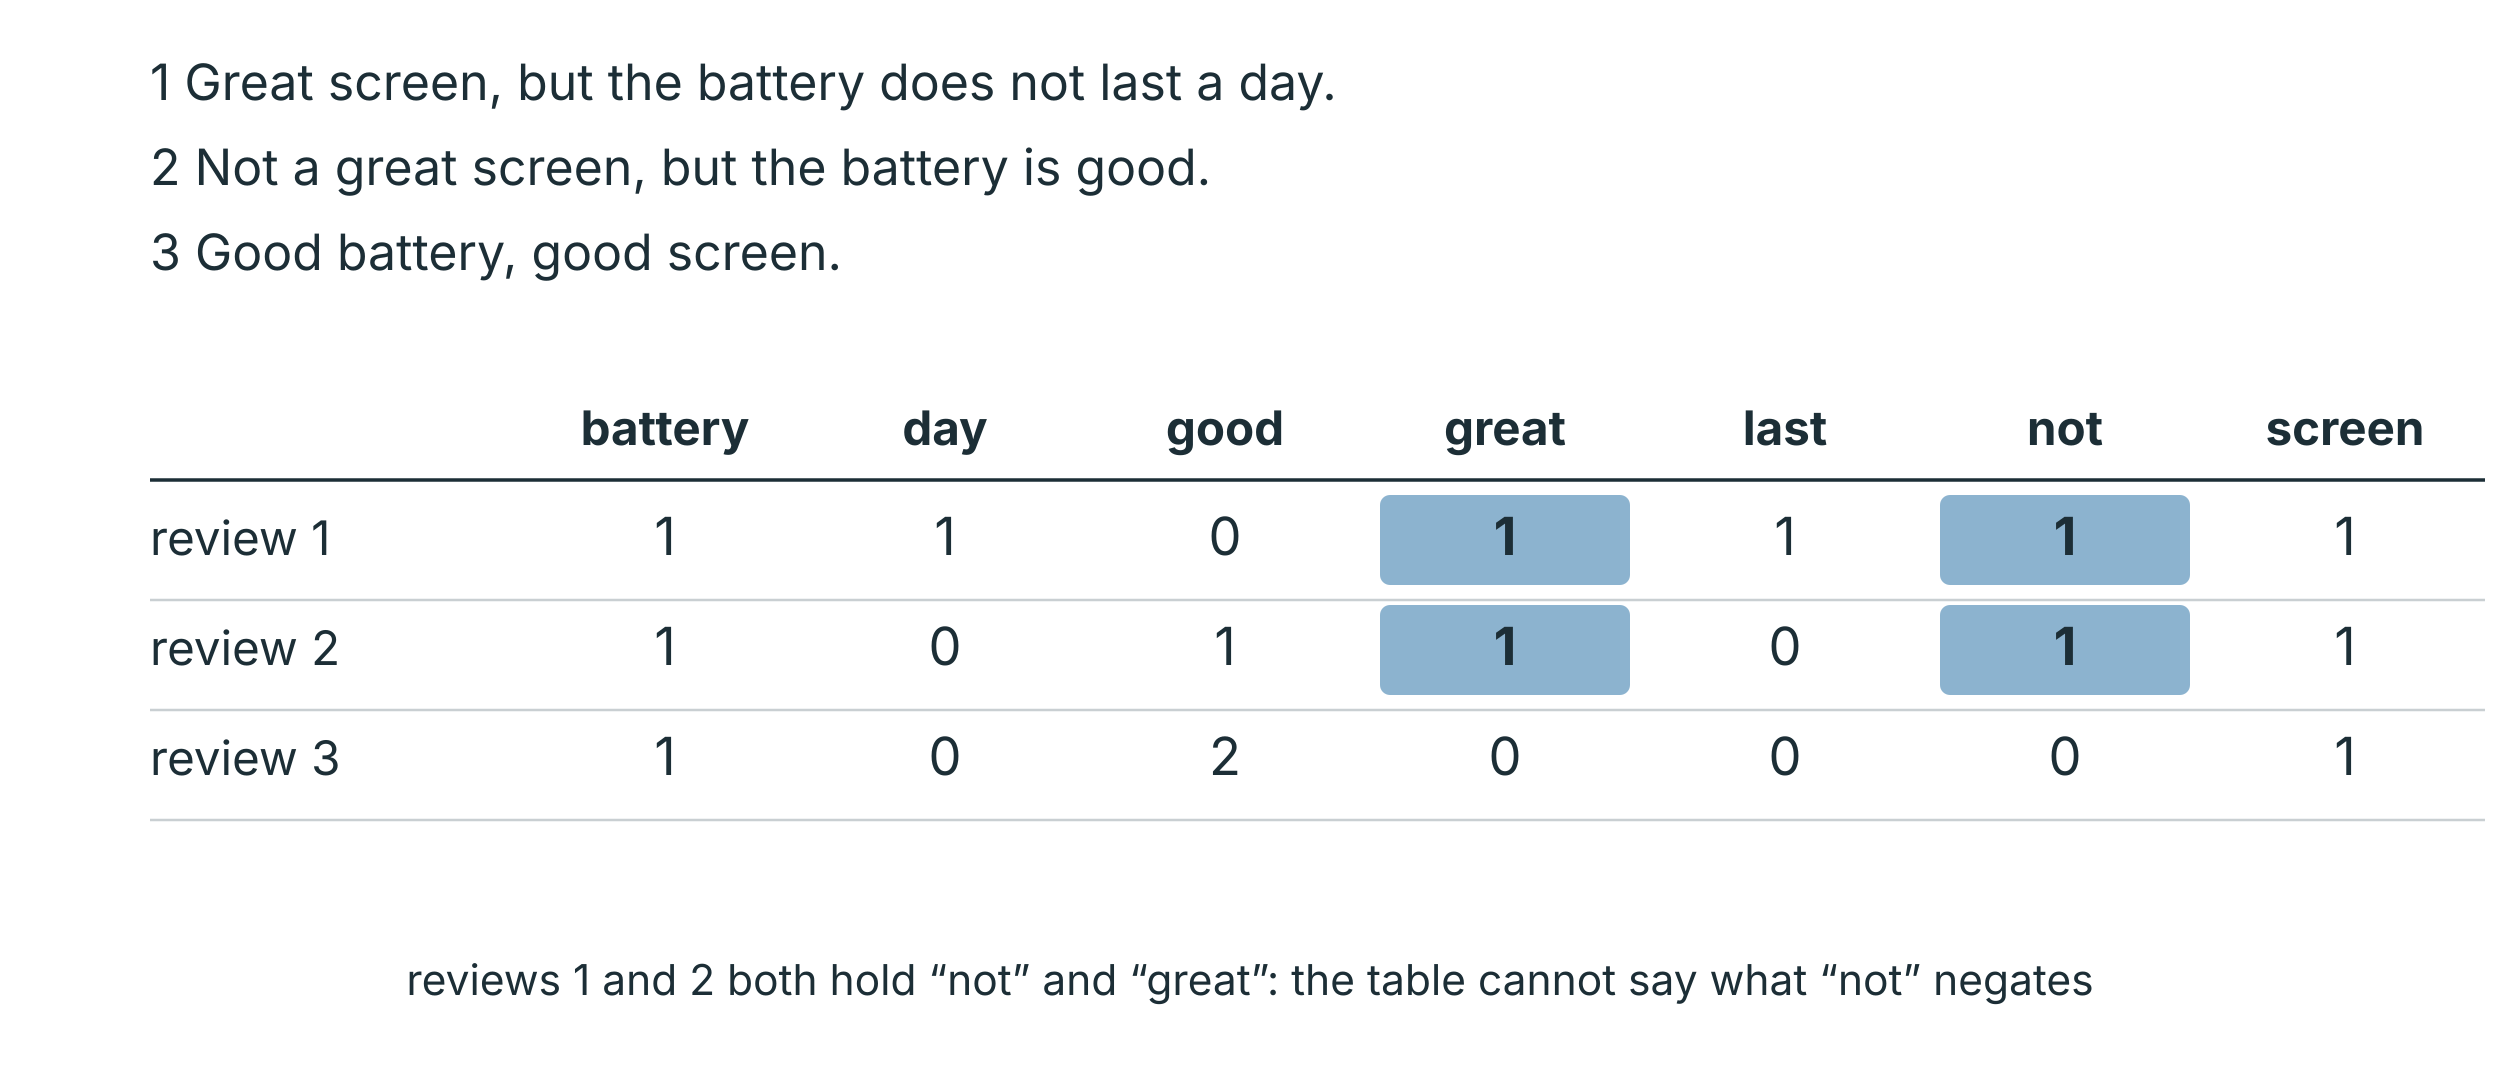
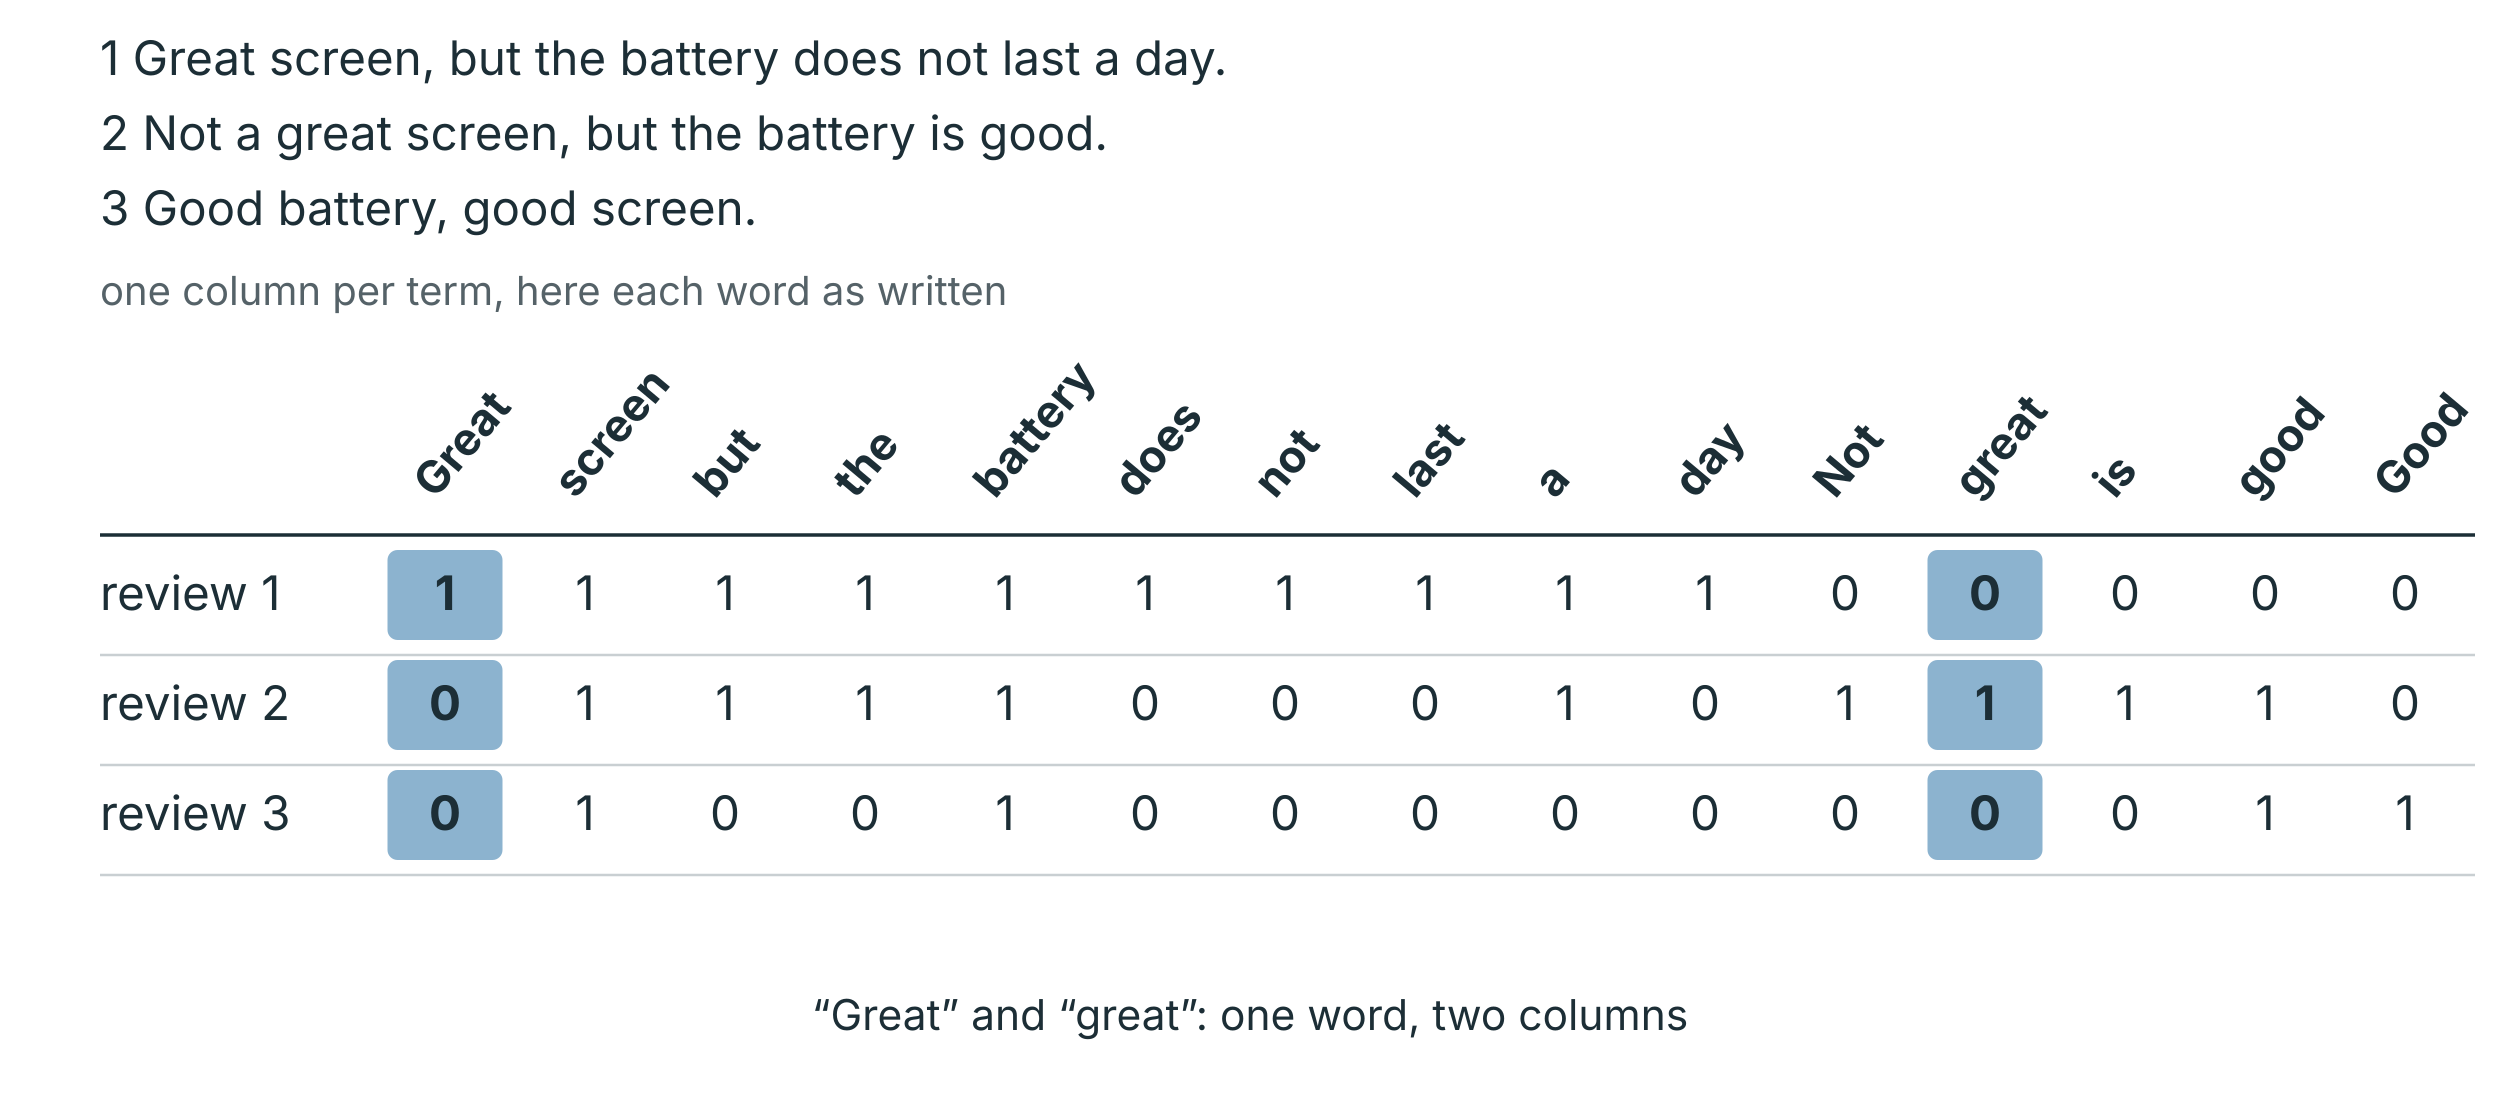
- <svg xmlns="http://www.w3.org/2000/svg" viewBox="0 0 1000 430" font-family="Inter, Arimo, Helvetica, sans-serif">
+ <svg xmlns="http://www.w3.org/2000/svg" viewBox="0 0 1000 440" font-family="Inter, Arimo, Helvetica, sans-serif">
  <defs>
    <marker id="ah" viewBox="0 0 10 10" refX="9" refY="5" markerWidth="7" markerHeight="7" orient="auto-start-reverse">
      <path d="M0,0 L10,5 L0,10 z" fill="#1c2e36" />
    </marker>
    <marker id="ahA" viewBox="0 0 10 10" refX="9" refY="5" markerWidth="7" markerHeight="7" orient="auto-start-reverse">
      <path class="accent-fill" d="M0,0 L10,5 L0,10 z" fill="#00609c" />
    </marker>
  </defs>
  <g data-step="1">
-     <text x="60" y="40" font-size="20" font-weight="normal" text-anchor="start" fill="#1c2e36">1   Great screen, but the battery does not last a day.</text>
-     <text x="60" y="74" font-size="20" font-weight="normal" text-anchor="start" fill="#1c2e36">2   Not a great screen, but the battery is good.</text>
-     <text x="60" y="108" font-size="20" font-weight="normal" text-anchor="start" fill="#1c2e36">3   Good battery, good screen.</text>
+     <text x="40" y="30" font-size="19" font-weight="normal" text-anchor="start" fill="#1c2e36">1   Great screen, but the battery does not last a day.</text>
+     <text x="40" y="60" font-size="19" font-weight="normal" text-anchor="start" fill="#1c2e36">2   Not a great screen, but the battery is good.</text>
+     <text x="40" y="90" font-size="19" font-weight="normal" text-anchor="start" fill="#1c2e36">3   Good battery, good screen.</text>
  </g>
  <g data-step="2">
-     <text x="266.0" y="178" font-size="19" font-weight="bold" text-anchor="middle" fill="#1c2e36">battery</text>
-     <text x="378.0" y="178" font-size="19" font-weight="bold" text-anchor="middle" fill="#1c2e36">day</text>
-     <text x="490.0" y="178" font-size="19" font-weight="bold" text-anchor="middle" fill="#1c2e36">good</text>
-     <text x="602.0" y="178" font-size="19" font-weight="bold" text-anchor="middle" fill="#1c2e36">great</text>
-     <text x="714.0" y="178" font-size="19" font-weight="bold" text-anchor="middle" fill="#1c2e36">last</text>
-     <text x="826.0" y="178" font-size="19" font-weight="bold" text-anchor="middle" fill="#1c2e36">not</text>
-     <text x="938.0" y="178" font-size="19" font-weight="bold" text-anchor="middle" fill="#1c2e36">screen</text>
-     <line x1="60" y1="192" x2="994" y2="192" stroke="#1c2e36" stroke-width="1.4" />
-     <text x="60" y="222" font-size="19" font-weight="normal" text-anchor="start" fill="#1c2e36">review 1</text>
-     <text x="266.0" y="222" font-size="21" font-weight="normal" text-anchor="middle" fill="#1c2e36">1</text>
-     <text x="378.0" y="222" font-size="21" font-weight="normal" text-anchor="middle" fill="#1c2e36">1</text>
-     <text x="490.0" y="222" font-size="21" font-weight="normal" text-anchor="middle" fill="#1c2e36">0</text>
-     <text x="602.0" y="222" font-size="21" font-weight="normal" text-anchor="middle" fill="#1c2e36">1</text>
-     <text x="714.0" y="222" font-size="21" font-weight="normal" text-anchor="middle" fill="#1c2e36">1</text>
-     <text x="826.0" y="222" font-size="21" font-weight="normal" text-anchor="middle" fill="#1c2e36">1</text>
-     <text x="938.0" y="222" font-size="21" font-weight="normal" text-anchor="middle" fill="#1c2e36">1</text>
-     <line x1="60" y1="240" x2="994" y2="240" stroke="#c9cfd2" stroke-width="1" />
-     <text x="60" y="266" font-size="19" font-weight="normal" text-anchor="start" fill="#1c2e36">review 2</text>
-     <text x="266.0" y="266" font-size="21" font-weight="normal" text-anchor="middle" fill="#1c2e36">1</text>
-     <text x="378.0" y="266" font-size="21" font-weight="normal" text-anchor="middle" fill="#1c2e36">0</text>
-     <text x="490.0" y="266" font-size="21" font-weight="normal" text-anchor="middle" fill="#1c2e36">1</text>
-     <text x="602.0" y="266" font-size="21" font-weight="normal" text-anchor="middle" fill="#1c2e36">1</text>
-     <text x="714.0" y="266" font-size="21" font-weight="normal" text-anchor="middle" fill="#1c2e36">0</text>
-     <text x="826.0" y="266" font-size="21" font-weight="normal" text-anchor="middle" fill="#1c2e36">1</text>
-     <text x="938.0" y="266" font-size="21" font-weight="normal" text-anchor="middle" fill="#1c2e36">1</text>
-     <line x1="60" y1="284" x2="994" y2="284" stroke="#c9cfd2" stroke-width="1" />
-     <text x="60" y="310" font-size="19" font-weight="normal" text-anchor="start" fill="#1c2e36">review 3</text>
-     <text x="266.0" y="310" font-size="21" font-weight="normal" text-anchor="middle" fill="#1c2e36">1</text>
-     <text x="378.0" y="310" font-size="21" font-weight="normal" text-anchor="middle" fill="#1c2e36">0</text>
-     <text x="490.0" y="310" font-size="21" font-weight="normal" text-anchor="middle" fill="#1c2e36">2</text>
-     <text x="602.0" y="310" font-size="21" font-weight="normal" text-anchor="middle" fill="#1c2e36">0</text>
-     <text x="714.0" y="310" font-size="21" font-weight="normal" text-anchor="middle" fill="#1c2e36">0</text>
-     <text x="826.0" y="310" font-size="21" font-weight="normal" text-anchor="middle" fill="#1c2e36">0</text>
-     <text x="938.0" y="310" font-size="21" font-weight="normal" text-anchor="middle" fill="#1c2e36">1</text>
-     <line x1="60" y1="328" x2="994" y2="328" stroke="#c9cfd2" stroke-width="1" />
+     <line x1="40" y1="214" x2="990" y2="214" stroke="#1c2e36" stroke-width="1.4" />
+     <text x="40" y="122" font-size="16" font-weight="normal" text-anchor="start" fill="#556268">one column per term, here each word as written</text>
+     <text x="174.0" y="200" font-size="18" font-weight="bold" text-anchor="start" fill="#1c2e36" transform="rotate(-50 174.0 200)">Great</text>
+     <text x="230.0" y="200" font-size="18" font-weight="bold" text-anchor="start" fill="#1c2e36" transform="rotate(-50 230.0 200)">screen</text>
+     <text x="286.0" y="200" font-size="18" font-weight="bold" text-anchor="start" fill="#1c2e36" transform="rotate(-50 286.0 200)">but</text>
+     <text x="342.0" y="200" font-size="18" font-weight="bold" text-anchor="start" fill="#1c2e36" transform="rotate(-50 342.0 200)">the</text>
+     <text x="398.0" y="200" font-size="18" font-weight="bold" text-anchor="start" fill="#1c2e36" transform="rotate(-50 398.0 200)">battery</text>
+     <text x="454.0" y="200" font-size="18" font-weight="bold" text-anchor="start" fill="#1c2e36" transform="rotate(-50 454.0 200)">does</text>
+     <text x="510.0" y="200" font-size="18" font-weight="bold" text-anchor="start" fill="#1c2e36" transform="rotate(-50 510.0 200)">not</text>
+     <text x="566.0" y="200" font-size="18" font-weight="bold" text-anchor="start" fill="#1c2e36" transform="rotate(-50 566.0 200)">last</text>
+     <text x="622.0" y="200" font-size="18" font-weight="bold" text-anchor="start" fill="#1c2e36" transform="rotate(-50 622.0 200)">a</text>
+     <text x="678.0" y="200" font-size="18" font-weight="bold" text-anchor="start" fill="#1c2e36" transform="rotate(-50 678.0 200)">day</text>
+     <text x="734.0" y="200" font-size="18" font-weight="bold" text-anchor="start" fill="#1c2e36" transform="rotate(-50 734.0 200)">Not</text>
+     <text x="790.0" y="200" font-size="18" font-weight="bold" text-anchor="start" fill="#1c2e36" transform="rotate(-50 790.0 200)">great</text>
+     <text x="846.0" y="200" font-size="18" font-weight="bold" text-anchor="start" fill="#1c2e36" transform="rotate(-50 846.0 200)">is</text>
+     <text x="902.0" y="200" font-size="18" font-weight="bold" text-anchor="start" fill="#1c2e36" transform="rotate(-50 902.0 200)">good</text>
+     <text x="958.0" y="200" font-size="18" font-weight="bold" text-anchor="start" fill="#1c2e36" transform="rotate(-50 958.0 200)">Good</text>
+     <text x="40" y="244" font-size="19" font-weight="normal" text-anchor="start" fill="#1c2e36">review 1</text>
+     <text x="178.0" y="244" font-size="19" font-weight="normal" text-anchor="middle" fill="#1c2e36">1</text>
+     <text x="234.0" y="244" font-size="19" font-weight="normal" text-anchor="middle" fill="#1c2e36">1</text>
+     <text x="290.0" y="244" font-size="19" font-weight="normal" text-anchor="middle" fill="#1c2e36">1</text>
+     <text x="346.0" y="244" font-size="19" font-weight="normal" text-anchor="middle" fill="#1c2e36">1</text>
+     <text x="402.0" y="244" font-size="19" font-weight="normal" text-anchor="middle" fill="#1c2e36">1</text>
+     <text x="458.0" y="244" font-size="19" font-weight="normal" text-anchor="middle" fill="#1c2e36">1</text>
+     <text x="514.0" y="244" font-size="19" font-weight="normal" text-anchor="middle" fill="#1c2e36">1</text>
+     <text x="570.0" y="244" font-size="19" font-weight="normal" text-anchor="middle" fill="#1c2e36">1</text>
+     <text x="626.0" y="244" font-size="19" font-weight="normal" text-anchor="middle" fill="#1c2e36">1</text>
+     <text x="682.0" y="244" font-size="19" font-weight="normal" text-anchor="middle" fill="#1c2e36">1</text>
+     <text x="738.0" y="244" font-size="19" font-weight="normal" text-anchor="middle" fill="#1c2e36">0</text>
+     <text x="794.0" y="244" font-size="19" font-weight="normal" text-anchor="middle" fill="#1c2e36">0</text>
+     <text x="850.0" y="244" font-size="19" font-weight="normal" text-anchor="middle" fill="#1c2e36">0</text>
+     <text x="906.0" y="244" font-size="19" font-weight="normal" text-anchor="middle" fill="#1c2e36">0</text>
+     <text x="962.0" y="244" font-size="19" font-weight="normal" text-anchor="middle" fill="#1c2e36">0</text>
+     <line x1="40" y1="262" x2="990" y2="262" stroke="#c9cfd2" stroke-width="1" />
+     <text x="40" y="288" font-size="19" font-weight="normal" text-anchor="start" fill="#1c2e36">review 2</text>
+     <text x="178.0" y="288" font-size="19" font-weight="normal" text-anchor="middle" fill="#1c2e36">0</text>
+     <text x="234.0" y="288" font-size="19" font-weight="normal" text-anchor="middle" fill="#1c2e36">1</text>
+     <text x="290.0" y="288" font-size="19" font-weight="normal" text-anchor="middle" fill="#1c2e36">1</text>
+     <text x="346.0" y="288" font-size="19" font-weight="normal" text-anchor="middle" fill="#1c2e36">1</text>
+     <text x="402.0" y="288" font-size="19" font-weight="normal" text-anchor="middle" fill="#1c2e36">1</text>
+     <text x="458.0" y="288" font-size="19" font-weight="normal" text-anchor="middle" fill="#1c2e36">0</text>
+     <text x="514.0" y="288" font-size="19" font-weight="normal" text-anchor="middle" fill="#1c2e36">0</text>
+     <text x="570.0" y="288" font-size="19" font-weight="normal" text-anchor="middle" fill="#1c2e36">0</text>
+     <text x="626.0" y="288" font-size="19" font-weight="normal" text-anchor="middle" fill="#1c2e36">1</text>
+     <text x="682.0" y="288" font-size="19" font-weight="normal" text-anchor="middle" fill="#1c2e36">0</text>
+     <text x="738.0" y="288" font-size="19" font-weight="normal" text-anchor="middle" fill="#1c2e36">1</text>
+     <text x="794.0" y="288" font-size="19" font-weight="normal" text-anchor="middle" fill="#1c2e36">1</text>
+     <text x="850.0" y="288" font-size="19" font-weight="normal" text-anchor="middle" fill="#1c2e36">1</text>
+     <text x="906.0" y="288" font-size="19" font-weight="normal" text-anchor="middle" fill="#1c2e36">1</text>
+     <text x="962.0" y="288" font-size="19" font-weight="normal" text-anchor="middle" fill="#1c2e36">0</text>
+     <line x1="40" y1="306" x2="990" y2="306" stroke="#c9cfd2" stroke-width="1" />
+     <text x="40" y="332" font-size="19" font-weight="normal" text-anchor="start" fill="#1c2e36">review 3</text>
+     <text x="178.0" y="332" font-size="19" font-weight="normal" text-anchor="middle" fill="#1c2e36">0</text>
+     <text x="234.0" y="332" font-size="19" font-weight="normal" text-anchor="middle" fill="#1c2e36">1</text>
+     <text x="290.0" y="332" font-size="19" font-weight="normal" text-anchor="middle" fill="#1c2e36">0</text>
+     <text x="346.0" y="332" font-size="19" font-weight="normal" text-anchor="middle" fill="#1c2e36">0</text>
+     <text x="402.0" y="332" font-size="19" font-weight="normal" text-anchor="middle" fill="#1c2e36">1</text>
+     <text x="458.0" y="332" font-size="19" font-weight="normal" text-anchor="middle" fill="#1c2e36">0</text>
+     <text x="514.0" y="332" font-size="19" font-weight="normal" text-anchor="middle" fill="#1c2e36">0</text>
+     <text x="570.0" y="332" font-size="19" font-weight="normal" text-anchor="middle" fill="#1c2e36">0</text>
+     <text x="626.0" y="332" font-size="19" font-weight="normal" text-anchor="middle" fill="#1c2e36">0</text>
+     <text x="682.0" y="332" font-size="19" font-weight="normal" text-anchor="middle" fill="#1c2e36">0</text>
+     <text x="738.0" y="332" font-size="19" font-weight="normal" text-anchor="middle" fill="#1c2e36">0</text>
+     <text x="794.0" y="332" font-size="19" font-weight="normal" text-anchor="middle" fill="#1c2e36">0</text>
+     <text x="850.0" y="332" font-size="19" font-weight="normal" text-anchor="middle" fill="#1c2e36">0</text>
+     <text x="906.0" y="332" font-size="19" font-weight="normal" text-anchor="middle" fill="#1c2e36">1</text>
+     <text x="962.0" y="332" font-size="19" font-weight="normal" text-anchor="middle" fill="#1c2e36">1</text>
+     <line x1="40" y1="350" x2="990" y2="350" stroke="#c9cfd2" stroke-width="1" />
  </g>
  <g data-step="3">
-     <rect class="accent-a-light-fill" x="552" y="198" width="100" height="36" rx="4" fill="#8cb3cf" />
-     <text x="602.0" y="222" font-size="21" font-weight="bold" text-anchor="middle" fill="#1c2e36">1</text>
-     <rect class="accent-a-light-fill" x="776" y="198" width="100" height="36" rx="4" fill="#8cb3cf" />
-     <text x="826.0" y="222" font-size="21" font-weight="bold" text-anchor="middle" fill="#1c2e36">1</text>
-     <rect class="accent-a-light-fill" x="552" y="242" width="100" height="36" rx="4" fill="#8cb3cf" />
-     <text x="602.0" y="266" font-size="21" font-weight="bold" text-anchor="middle" fill="#1c2e36">1</text>
-     <rect class="accent-a-light-fill" x="776" y="242" width="100" height="36" rx="4" fill="#8cb3cf" />
-     <text x="826.0" y="266" font-size="21" font-weight="bold" text-anchor="middle" fill="#1c2e36">1</text>
-     <text x="500" y="398" font-size="17" font-weight="normal" text-anchor="middle" fill="#1c2e36">reviews 1 and 2 both hold “not” and “great”: the table cannot say what “not” negates</text>
+     <rect class="accent-a-light-fill" x="155.0" y="220" width="46" height="36" rx="4" fill="#8cb3cf" />
+     <text x="178.0" y="244" font-size="19" font-weight="bold" text-anchor="middle" fill="#1c2e36">1</text>
+     <rect class="accent-a-light-fill" x="771.0" y="220" width="46" height="36" rx="4" fill="#8cb3cf" />
+     <text x="794.0" y="244" font-size="19" font-weight="bold" text-anchor="middle" fill="#1c2e36">0</text>
+     <rect class="accent-a-light-fill" x="155.0" y="264" width="46" height="36" rx="4" fill="#8cb3cf" />
+     <text x="178.0" y="288" font-size="19" font-weight="bold" text-anchor="middle" fill="#1c2e36">0</text>
+     <rect class="accent-a-light-fill" x="771.0" y="264" width="46" height="36" rx="4" fill="#8cb3cf" />
+     <text x="794.0" y="288" font-size="19" font-weight="bold" text-anchor="middle" fill="#1c2e36">1</text>
+     <rect class="accent-a-light-fill" x="155.0" y="308" width="46" height="36" rx="4" fill="#8cb3cf" />
+     <text x="178.0" y="332" font-size="19" font-weight="bold" text-anchor="middle" fill="#1c2e36">0</text>
+     <rect class="accent-a-light-fill" x="771.0" y="308" width="46" height="36" rx="4" fill="#8cb3cf" />
+     <text x="794.0" y="332" font-size="19" font-weight="bold" text-anchor="middle" fill="#1c2e36">0</text>
+     <text x="500" y="412" font-size="17" font-weight="normal" text-anchor="middle" fill="#1c2e36">“Great” and “great”: one word, two columns</text>
  </g>
</svg>
